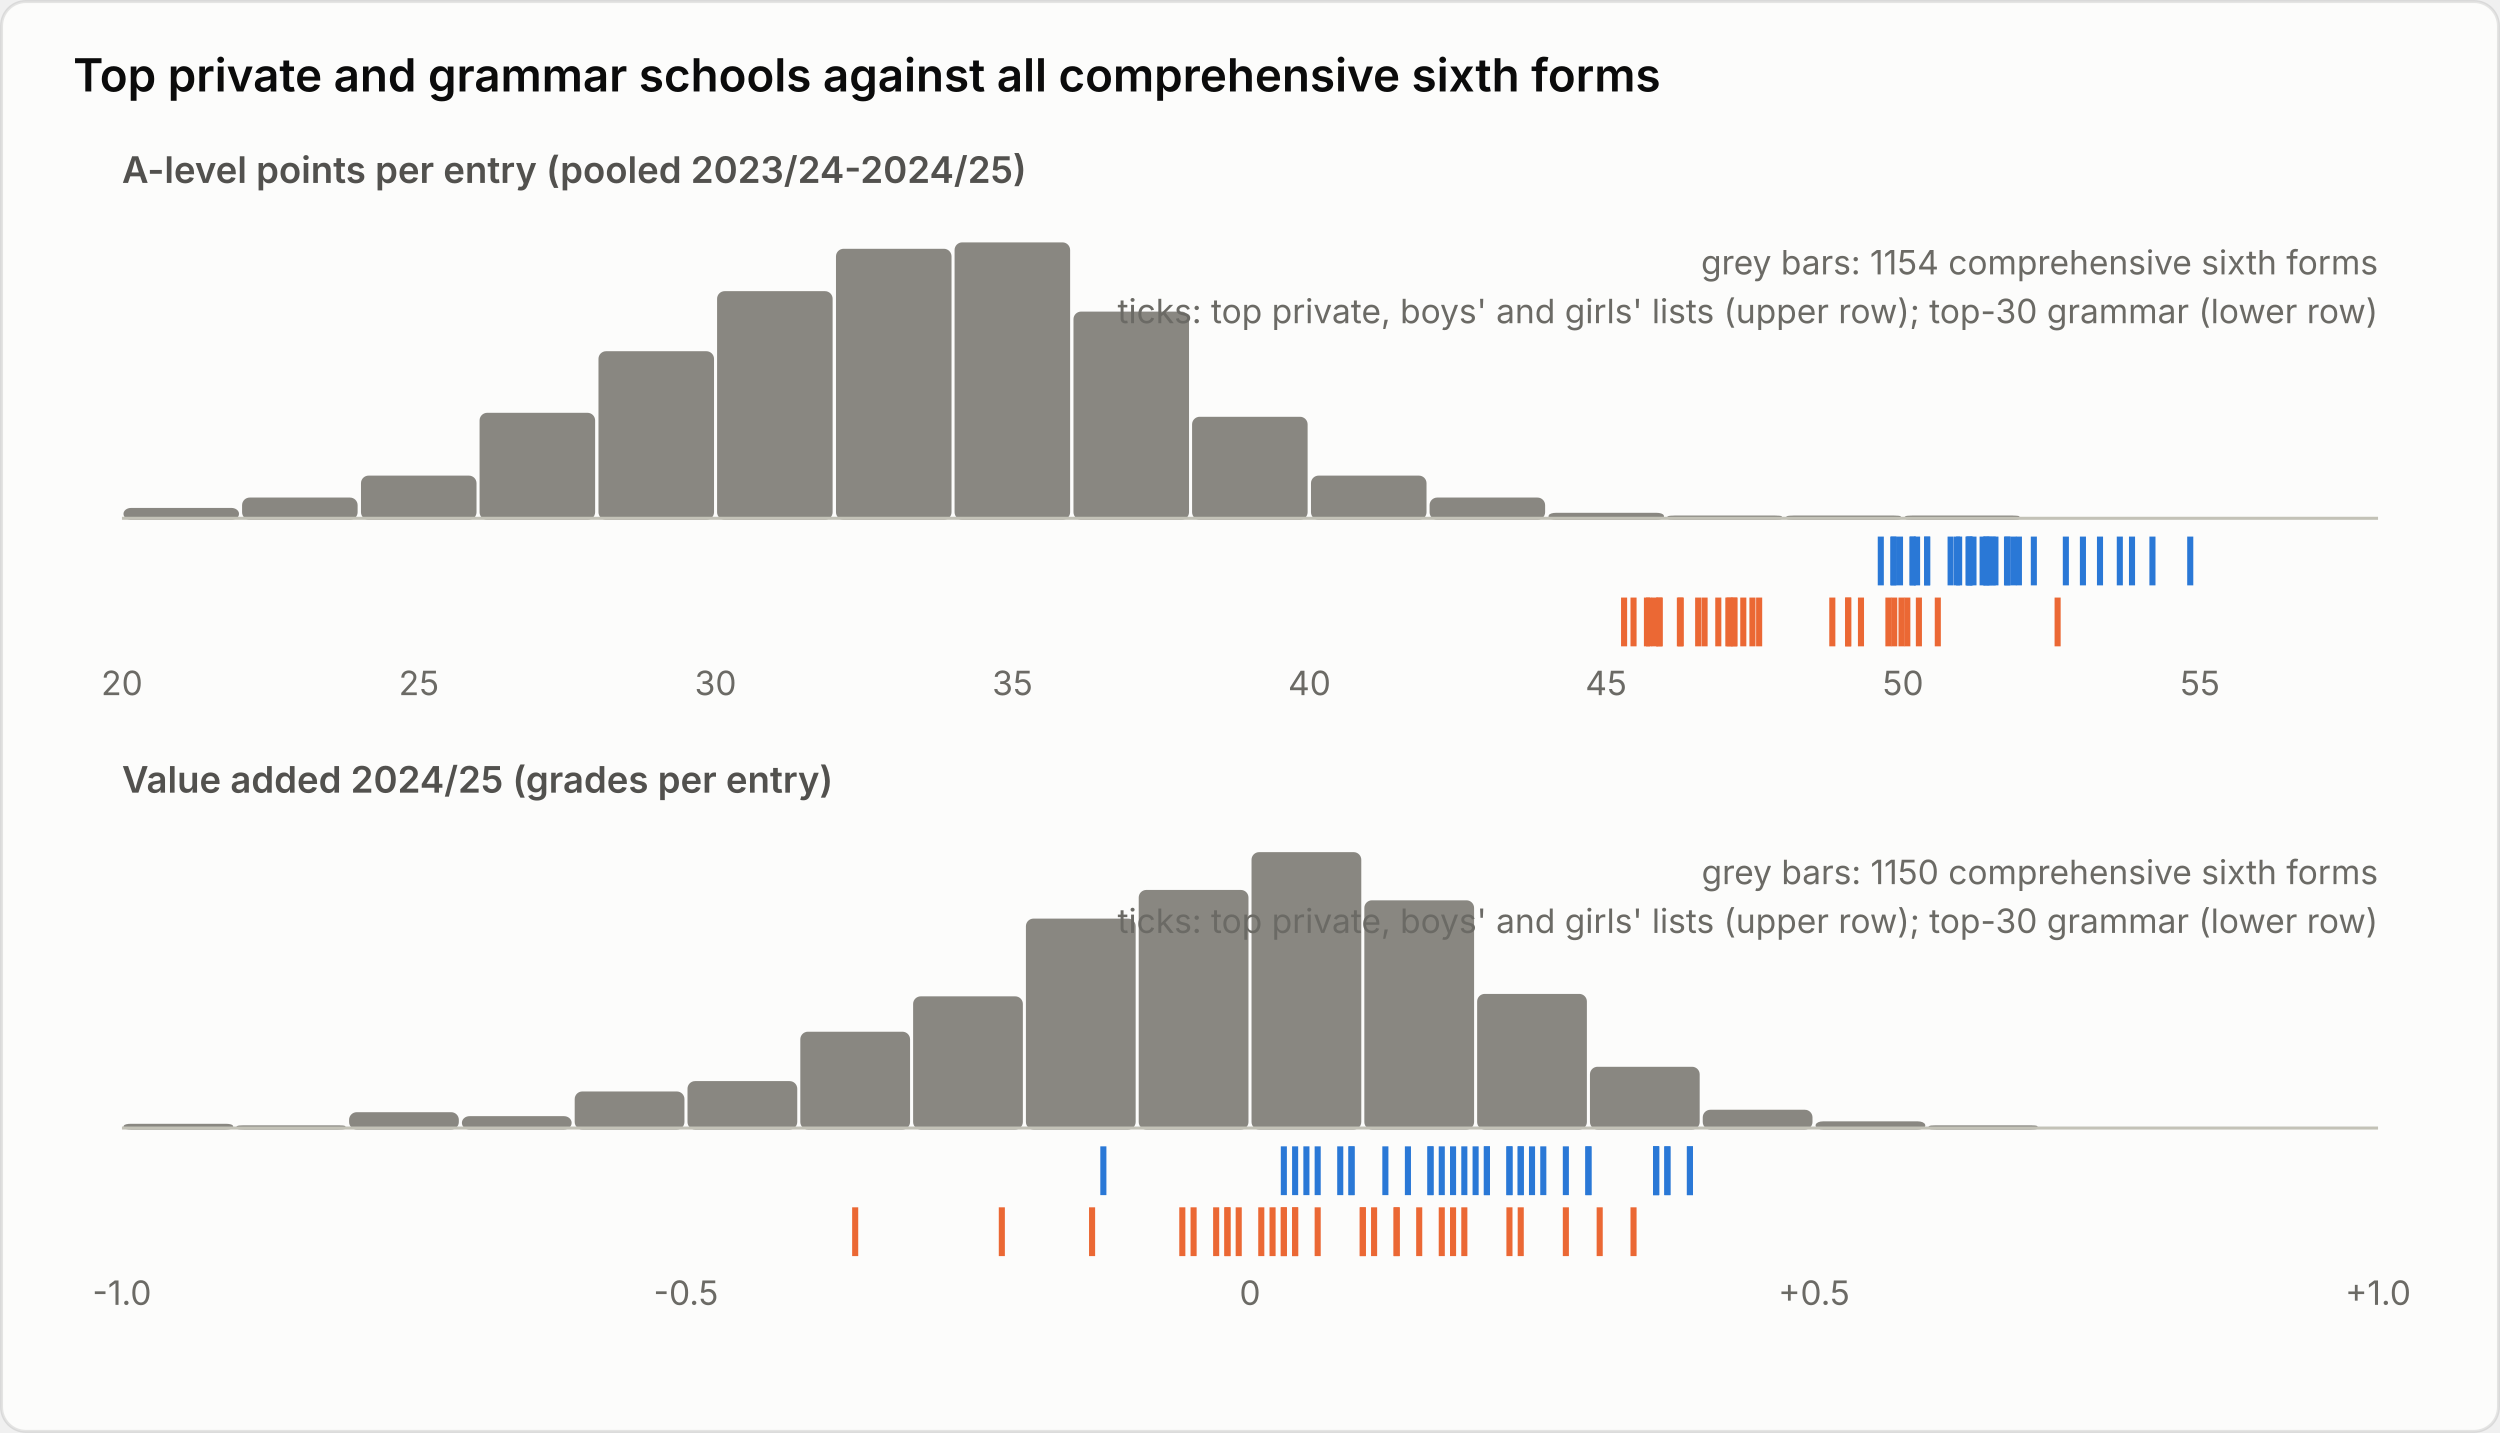
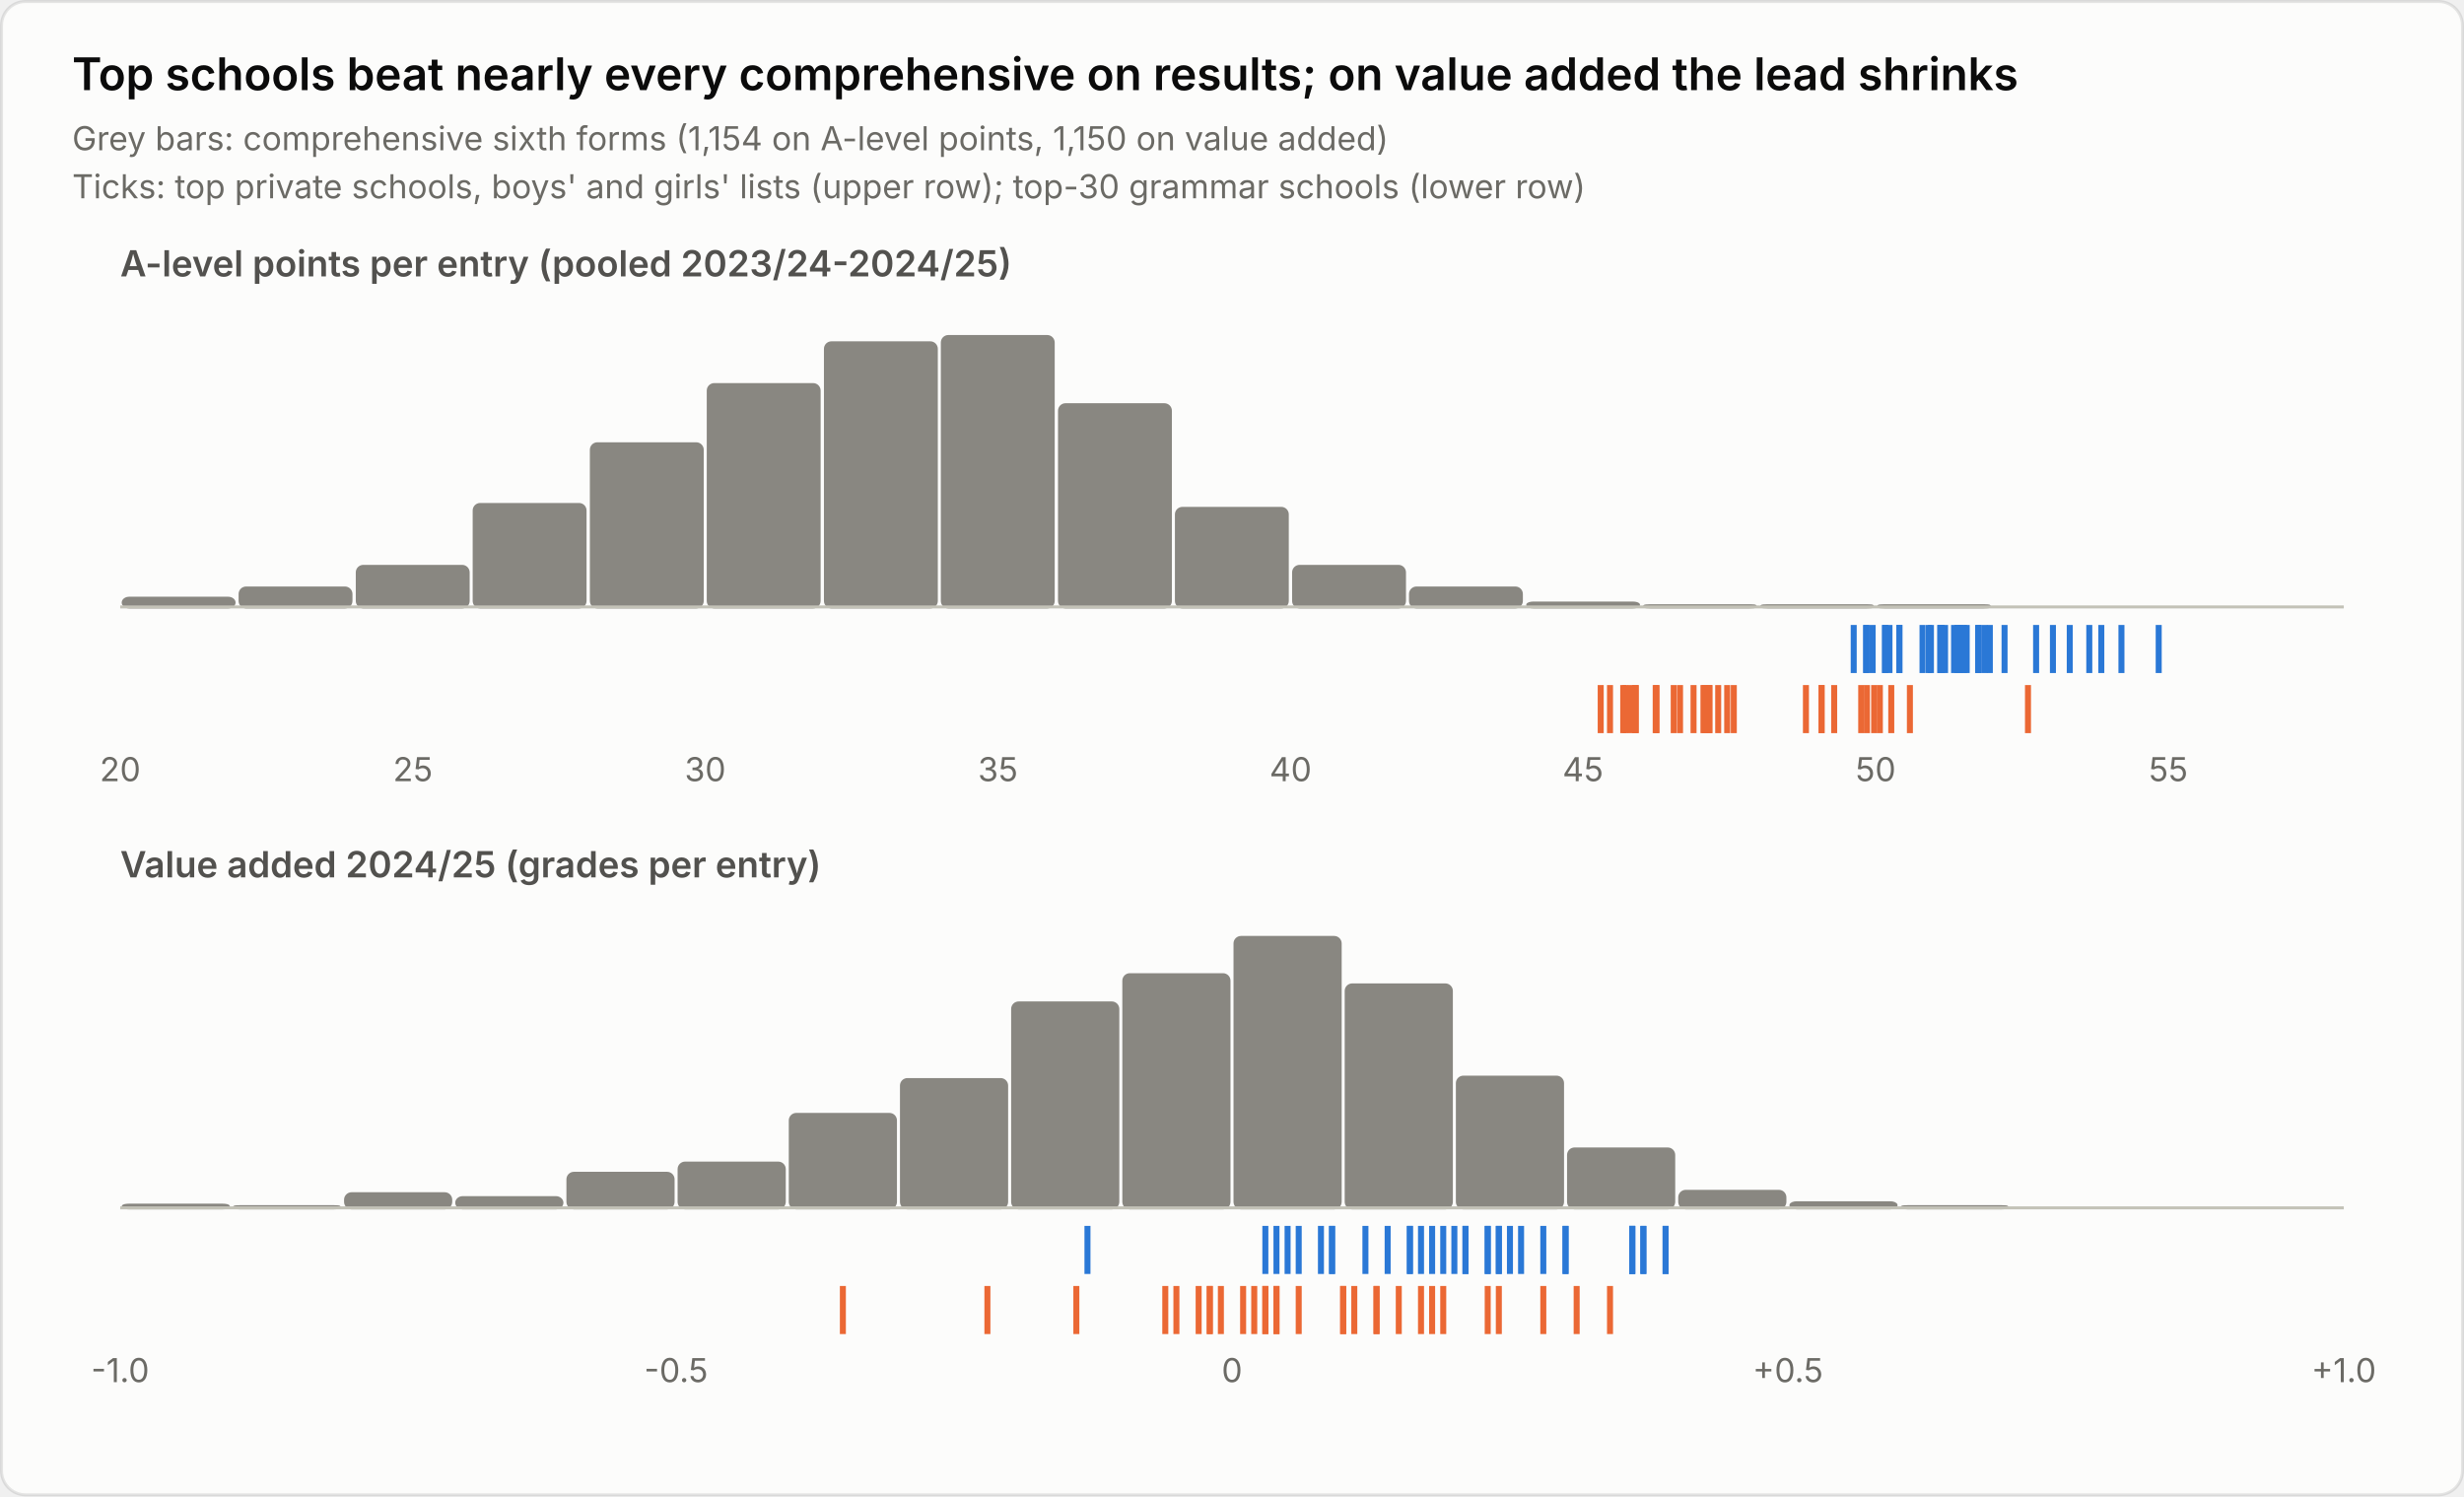
- <svg xmlns="http://www.w3.org/2000/svg" viewBox="0 0 820 470" width="820" height="470" role="img" aria-labelledby="t d">
+ <svg xmlns="http://www.w3.org/2000/svg" viewBox="0 0 820 498" width="820" height="498" role="img" aria-labelledby="t d">
  <style>
  .surface { fill: #fcfcfb; stroke: rgba(11,11,11,.10); }
  .t1 { fill: #0b0b0b; } .t2 { fill: #52514e; } .t3 { fill: #6b6a65; }
  .grid { stroke: #e1e0d9; stroke-width: 1; } .axis { stroke: #c3c2b7; stroke-width: 1; }
  .ind { fill: #2a78d6; stroke: #2a78d6; } .ind-l { stroke: #2a78d6; fill: none; } .ind-band { fill: #2a78d6; opacity: .18; }
  .gra { fill: #eb6834; stroke: #eb6834; } .gra-l { stroke: #eb6834; fill: none; }
  .com { fill: #1baf7a; stroke: #1baf7a; } .com-l { stroke: #1baf7a; fill: none; }
  .neu { fill: #898781; stroke: #898781; } .neu-l { stroke: #898781; fill: none; } .neu-band { fill: #898781; opacity: .14; }
  .hollow { fill: #fcfcfb; stroke-width: 2; }
  .ink { stroke: #0b0b0b; fill: none; }
  .dash { stroke-dasharray: 5 4; }
  .halo { paint-order: stroke; stroke: #fcfcfb; stroke-width: 4px; stroke-linejoin: round; }
  text { font-family: system-ui, -apple-system, 'Segoe UI', sans-serif; }
  @media (prefers-color-scheme: dark) {
    .surface { fill: #1a1a19; stroke: rgba(255,255,255,.10); }
    .t1 { fill: #ffffff; } .t2 { fill: #c3c2b7; } .t3 { fill: #a9a8a1; }
    .grid { stroke: #2c2c2a; } .axis { stroke: #383835; }
    .ind { fill: #3987e5; stroke: #3987e5; } .ind-l { stroke: #3987e5; } .ind-band { fill: #3987e5; }
    .gra { fill: #d95926; stroke: #d95926; } .gra-l { stroke: #d95926; }
    .com { fill: #199e70; stroke: #199e70; } .com-l { stroke: #199e70; }
    .hollow { fill: #1a1a19; }
    .ink { stroke: #ffffff; }
    .halo { stroke: #1a1a19; }
  }
</style>
-   <rect class="surface" x="0.5" y="0.5" width="819" height="469" rx="8" />
-   <text class="t1" x="24.0" y="30.0" font-size="15" text-anchor="start" font-weight="600">Top private and grammar schools against all comprehensive sixth forms</text>
-   <text class="t2" x="40.0" y="60.0" font-size="12" text-anchor="start" font-weight="600">A-level points per entry (pooled 2023/24-2024/25)</text>
-   <rect class="neu" x="41.0" y="167.1" width="36.9" height="2.9" rx="2" />
-   <rect class="neu" x="79.9" y="163.7" width="36.9" height="6.3" rx="2" />
-   <rect class="neu" x="118.9" y="156.5" width="36.9" height="13.5" rx="2" />
-   <rect class="neu" x="157.8" y="135.9" width="36.9" height="34.1" rx="2" />
-   <rect class="neu" x="196.8" y="115.7" width="36.9" height="54.3" rx="2" />
-   <rect class="neu" x="235.7" y="96.0" width="36.9" height="74.0" rx="2" />
-   <rect class="neu" x="274.7" y="82.1" width="36.9" height="87.9" rx="2" />
-   <rect class="neu" x="313.6" y="80.0" width="36.9" height="90.0" rx="2" />
-   <rect class="neu" x="352.6" y="102.7" width="36.9" height="67.3" rx="2" />
-   <rect class="neu" x="391.5" y="137.2" width="36.9" height="32.8" rx="2" />
-   <rect class="neu" x="430.5" y="156.5" width="36.9" height="13.5" rx="2" />
-   <rect class="neu" x="469.4" y="163.7" width="36.9" height="6.3" rx="2" />
-   <rect class="neu" x="508.4" y="168.7" width="36.9" height="1.3" rx="2" />
-   <rect class="neu" x="547.3" y="169.6" width="36.9" height="0.4" rx="2" />
-   <rect class="neu" x="586.3" y="169.6" width="36.9" height="0.4" rx="2" />
-   <rect class="neu" x="625.2" y="169.6" width="36.9" height="0.4" rx="2" />
-   <rect class="neu" x="664.2" y="170.0" width="36.9" height="0.0" rx="2" />
-   <rect class="neu" x="703.1" y="170.0" width="36.9" height="0.0" rx="2" />
-   <rect class="neu" x="742.1" y="170.0" width="36.9" height="0.0" rx="2" />
-   <line class="axis" x1="40.0" y1="170.0" x2="780.0" y2="170.0" stroke-width="1" />
-   <line class="ind-l" x1="706.0" y1="176.0" x2="706.0" y2="192.0" stroke-width="2" />
-   <line class="ind-l" x1="699.3" y1="176.0" x2="699.3" y2="192.0" stroke-width="2" />
-   <line class="ind-l" x1="688.8" y1="176.0" x2="688.8" y2="192.0" stroke-width="2" />
-   <line class="ind-l" x1="683.2" y1="176.0" x2="683.2" y2="192.0" stroke-width="2" />
-   <line class="ind-l" x1="658.5" y1="176.0" x2="658.5" y2="192.0" stroke-width="2" />
-   <line class="ind-l" x1="658.3" y1="176.0" x2="658.3" y2="192.0" stroke-width="2" />
-   <line class="ind-l" x1="654.5" y1="176.0" x2="654.5" y2="192.0" stroke-width="2" />
-   <line class="ind-l" x1="652.5" y1="176.0" x2="652.5" y2="192.0" stroke-width="2" />
-   <line class="ind-l" x1="651.4" y1="176.0" x2="651.4" y2="192.0" stroke-width="2" />
-   <line class="ind-l" x1="646.2" y1="176.0" x2="646.2" y2="192.0" stroke-width="2" />
-   <line class="ind-l" x1="645.8" y1="176.0" x2="645.8" y2="192.0" stroke-width="2" />
-   <line class="ind-l" x1="639.8" y1="176.0" x2="639.8" y2="192.0" stroke-width="2" />
-   <line class="ind-l" x1="632.1" y1="176.0" x2="632.1" y2="192.0" stroke-width="2" />
-   <line class="ind-l" x1="628.8" y1="176.0" x2="628.8" y2="192.0" stroke-width="2" />
-   <line class="ind-l" x1="627.4" y1="176.0" x2="627.4" y2="192.0" stroke-width="2" />
-   <line class="ind-l" x1="627.3" y1="176.0" x2="627.3" y2="192.0" stroke-width="2" />
-   <line class="ind-l" x1="623.2" y1="176.0" x2="623.2" y2="192.0" stroke-width="2" />
-   <line class="ind-l" x1="621.2" y1="176.0" x2="621.2" y2="192.0" stroke-width="2" />
-   <line class="ind-l" x1="621.0" y1="176.0" x2="621.0" y2="192.0" stroke-width="2" />
-   <line class="ind-l" x1="616.9" y1="176.0" x2="616.9" y2="192.0" stroke-width="2" />
-   <line class="ind-l" x1="718.4" y1="176.0" x2="718.4" y2="192.0" stroke-width="2" />
-   <line class="ind-l" x1="695.3" y1="176.0" x2="695.3" y2="192.0" stroke-width="2" />
-   <line class="ind-l" x1="677.6" y1="176.0" x2="677.6" y2="192.0" stroke-width="2" />
-   <line class="ind-l" x1="667.1" y1="176.0" x2="667.1" y2="192.0" stroke-width="2" />
-   <line class="ind-l" x1="662.2" y1="176.0" x2="662.2" y2="192.0" stroke-width="2" />
-   <line class="ind-l" x1="660.4" y1="176.0" x2="660.4" y2="192.0" stroke-width="2" />
-   <line class="ind-l" x1="653.6" y1="176.0" x2="653.6" y2="192.0" stroke-width="2" />
-   <line class="ind-l" x1="651.7" y1="176.0" x2="651.7" y2="192.0" stroke-width="2" />
-   <line class="ind-l" x1="650.3" y1="176.0" x2="650.3" y2="192.0" stroke-width="2" />
-   <line class="ind-l" x1="647.3" y1="176.0" x2="647.3" y2="192.0" stroke-width="2" />
-   <line class="ind-l" x1="645.7" y1="176.0" x2="645.7" y2="192.0" stroke-width="2" />
-   <line class="ind-l" x1="642.6" y1="176.0" x2="642.6" y2="192.0" stroke-width="2" />
-   <line class="ind-l" x1="641.9" y1="176.0" x2="641.9" y2="192.0" stroke-width="2" />
-   <line class="ind-l" x1="632.1" y1="176.0" x2="632.1" y2="192.0" stroke-width="2" />
-   <line class="gra-l" x1="674.9" y1="196.0" x2="674.9" y2="212.0" stroke-width="2" />
-   <line class="gra-l" x1="635.6" y1="196.0" x2="635.6" y2="212.0" stroke-width="2" />
-   <line class="gra-l" x1="629.4" y1="196.0" x2="629.4" y2="212.0" stroke-width="2" />
-   <line class="gra-l" x1="625.6" y1="196.0" x2="625.6" y2="212.0" stroke-width="2" />
-   <line class="gra-l" x1="623.7" y1="196.0" x2="623.7" y2="212.0" stroke-width="2" />
-   <line class="gra-l" x1="621.3" y1="196.0" x2="621.3" y2="212.0" stroke-width="2" />
-   <line class="gra-l" x1="619.4" y1="196.0" x2="619.4" y2="212.0" stroke-width="2" />
-   <line class="gra-l" x1="610.4" y1="196.0" x2="610.4" y2="212.0" stroke-width="2" />
-   <line class="gra-l" x1="606.2" y1="196.0" x2="606.2" y2="212.0" stroke-width="2" />
-   <line class="gra-l" x1="606.2" y1="196.0" x2="606.2" y2="212.0" stroke-width="2" />
-   <line class="gra-l" x1="601.0" y1="196.0" x2="601.0" y2="212.0" stroke-width="2" />
-   <line class="gra-l" x1="577.0" y1="196.0" x2="577.0" y2="212.0" stroke-width="2" />
-   <line class="gra-l" x1="574.8" y1="196.0" x2="574.8" y2="212.0" stroke-width="2" />
-   <line class="gra-l" x1="571.8" y1="196.0" x2="571.8" y2="212.0" stroke-width="2" />
-   <line class="gra-l" x1="568.9" y1="196.0" x2="568.9" y2="212.0" stroke-width="2" />
-   <line class="gra-l" x1="568.8" y1="196.0" x2="568.8" y2="212.0" stroke-width="2" />
-   <line class="gra-l" x1="567.3" y1="196.0" x2="567.3" y2="212.0" stroke-width="2" />
-   <line class="gra-l" x1="566.9" y1="196.0" x2="566.9" y2="212.0" stroke-width="2" />
-   <line class="gra-l" x1="563.6" y1="196.0" x2="563.6" y2="212.0" stroke-width="2" />
-   <line class="gra-l" x1="559.1" y1="196.0" x2="559.1" y2="212.0" stroke-width="2" />
-   <line class="gra-l" x1="557.0" y1="196.0" x2="557.0" y2="212.0" stroke-width="2" />
-   <line class="gra-l" x1="551.3" y1="196.0" x2="551.3" y2="212.0" stroke-width="2" />
-   <line class="gra-l" x1="551.0" y1="196.0" x2="551.0" y2="212.0" stroke-width="2" />
-   <line class="gra-l" x1="544.4" y1="196.0" x2="544.4" y2="212.0" stroke-width="2" />
-   <line class="gra-l" x1="544.2" y1="196.0" x2="544.2" y2="212.0" stroke-width="2" />
-   <line class="gra-l" x1="542.7" y1="196.0" x2="542.7" y2="212.0" stroke-width="2" />
-   <line class="gra-l" x1="540.9" y1="196.0" x2="540.9" y2="212.0" stroke-width="2" />
-   <line class="gra-l" x1="540.2" y1="196.0" x2="540.2" y2="212.0" stroke-width="2" />
-   <line class="gra-l" x1="535.8" y1="196.0" x2="535.8" y2="212.0" stroke-width="2" />
-   <line class="gra-l" x1="532.7" y1="196.0" x2="532.7" y2="212.0" stroke-width="2" />
-   <text class="t3" x="40.0" y="228.0" font-size="11" text-anchor="middle">20</text>
-   <text class="t3" x="137.4" y="228.0" font-size="11" text-anchor="middle">25</text>
-   <text class="t3" x="234.7" y="228.0" font-size="11" text-anchor="middle">30</text>
-   <text class="t3" x="332.1" y="228.0" font-size="11" text-anchor="middle">35</text>
-   <text class="t3" x="429.5" y="228.0" font-size="11" text-anchor="middle">40</text>
-   <text class="t3" x="526.8" y="228.0" font-size="11" text-anchor="middle">45</text>
-   <text class="t3" x="624.2" y="228.0" font-size="11" text-anchor="middle">50</text>
-   <text class="t3" x="721.6" y="228.0" font-size="11" text-anchor="middle">55</text>
-   <text class="t3" x="780.0" y="90.0" font-size="11" text-anchor="end">grey bars: 1154 comprehensive sixth forms</text>
-   <text class="t3" x="780.0" y="106.0" font-size="11" text-anchor="end">ticks: top private, boys' and girls' lists (upper row); top-30 grammar (lower row)</text>
-   <text class="t2" x="40.0" y="260.0" font-size="12" text-anchor="start" font-weight="600">Value added 2024/25 (grades per entry)</text>
-   <rect class="neu" x="41.0" y="369.1" width="35.0" height="0.9" rx="2" />
-   <rect class="neu" x="78.0" y="369.6" width="35.0" height="0.4" rx="2" />
-   <rect class="neu" x="115.0" y="365.3" width="35.0" height="4.7" rx="2" />
-   <rect class="neu" x="152.0" y="366.6" width="35.0" height="3.4" rx="2" />
-   <rect class="neu" x="189.0" y="358.5" width="35.0" height="11.5" rx="2" />
-   <rect class="neu" x="226.0" y="355.1" width="35.0" height="14.9" rx="2" />
-   <rect class="neu" x="263.0" y="338.9" width="35.0" height="31.1" rx="2" />
-   <rect class="neu" x="300.0" y="327.3" width="35.0" height="42.7" rx="2" />
-   <rect class="neu" x="337.0" y="301.8" width="35.0" height="68.2" rx="2" />
-   <rect class="neu" x="374.0" y="292.4" width="35.0" height="77.6" rx="2" />
-   <rect class="neu" x="411.0" y="280.0" width="35.0" height="90.0" rx="2" />
-   <rect class="neu" x="448.0" y="295.8" width="35.0" height="74.2" rx="2" />
-   <rect class="neu" x="485.0" y="326.5" width="35.0" height="43.5" rx="2" />
-   <rect class="neu" x="522.0" y="350.4" width="35.0" height="19.6" rx="2" />
-   <rect class="neu" x="559.0" y="364.5" width="35.0" height="5.5" rx="2" />
-   <rect class="neu" x="596.0" y="368.3" width="35.0" height="1.7" rx="2" />
-   <rect class="neu" x="633.0" y="369.6" width="35.0" height="0.4" rx="2" />
-   <rect class="neu" x="670.0" y="370.0" width="35.0" height="0.0" rx="2" />
-   <rect class="neu" x="707.0" y="370.0" width="35.0" height="0.0" rx="2" />
-   <rect class="neu" x="744.0" y="370.0" width="35.0" height="0.0" rx="2" />
-   <line class="axis" x1="40.0" y1="370.0" x2="780.0" y2="370.0" stroke-width="1" />
-   <line class="ind-l" x1="543.2" y1="376.0" x2="543.2" y2="392.0" stroke-width="2" />
-   <line class="ind-l" x1="432.2" y1="376.0" x2="432.2" y2="392.0" stroke-width="2" />
-   <line class="ind-l" x1="513.6" y1="376.0" x2="513.6" y2="392.0" stroke-width="2" />
-   <line class="ind-l" x1="439.6" y1="376.0" x2="439.6" y2="392.0" stroke-width="2" />
-   <line class="ind-l" x1="498.8" y1="376.0" x2="498.8" y2="392.0" stroke-width="2" />
-   <line class="ind-l" x1="546.9" y1="376.0" x2="546.9" y2="392.0" stroke-width="2" />
-   <line class="ind-l" x1="554.3" y1="376.0" x2="554.3" y2="392.0" stroke-width="2" />
-   <line class="ind-l" x1="487.7" y1="376.0" x2="487.7" y2="392.0" stroke-width="2" />
-   <line class="ind-l" x1="506.2" y1="376.0" x2="506.2" y2="392.0" stroke-width="2" />
-   <line class="ind-l" x1="476.6" y1="376.0" x2="476.6" y2="392.0" stroke-width="2" />
-   <line class="ind-l" x1="546.9" y1="376.0" x2="546.9" y2="392.0" stroke-width="2" />
-   <line class="ind-l" x1="443.3" y1="376.0" x2="443.3" y2="392.0" stroke-width="2" />
-   <line class="ind-l" x1="502.5" y1="376.0" x2="502.5" y2="392.0" stroke-width="2" />
-   <line class="ind-l" x1="521.0" y1="376.0" x2="521.0" y2="392.0" stroke-width="2" />
-   <line class="ind-l" x1="480.3" y1="376.0" x2="480.3" y2="392.0" stroke-width="2" />
-   <line class="ind-l" x1="469.2" y1="376.0" x2="469.2" y2="392.0" stroke-width="2" />
-   <line class="ind-l" x1="487.7" y1="376.0" x2="487.7" y2="392.0" stroke-width="2" />
-   <line class="ind-l" x1="498.8" y1="376.0" x2="498.8" y2="392.0" stroke-width="2" />
-   <line class="ind-l" x1="543.2" y1="376.0" x2="543.2" y2="392.0" stroke-width="2" />
-   <line class="ind-l" x1="424.8" y1="376.0" x2="424.8" y2="392.0" stroke-width="2" />
-   <line class="ind-l" x1="472.9" y1="376.0" x2="472.9" y2="392.0" stroke-width="2" />
-   <line class="ind-l" x1="484.0" y1="376.0" x2="484.0" y2="392.0" stroke-width="2" />
-   <line class="ind-l" x1="428.5" y1="376.0" x2="428.5" y2="392.0" stroke-width="2" />
-   <line class="ind-l" x1="469.2" y1="376.0" x2="469.2" y2="392.0" stroke-width="2" />
-   <line class="ind-l" x1="454.4" y1="376.0" x2="454.4" y2="392.0" stroke-width="2" />
-   <line class="ind-l" x1="543.2" y1="376.0" x2="543.2" y2="392.0" stroke-width="2" />
-   <line class="ind-l" x1="421.1" y1="376.0" x2="421.1" y2="392.0" stroke-width="2" />
-   <line class="ind-l" x1="361.9" y1="376.0" x2="361.9" y2="392.0" stroke-width="2" />
-   <line class="ind-l" x1="495.1" y1="376.0" x2="495.1" y2="392.0" stroke-width="2" />
-   <line class="ind-l" x1="443.3" y1="376.0" x2="443.3" y2="392.0" stroke-width="2" />
-   <line class="ind-l" x1="554.3" y1="376.0" x2="554.3" y2="392.0" stroke-width="2" />
-   <line class="ind-l" x1="461.8" y1="376.0" x2="461.8" y2="392.0" stroke-width="2" />
-   <line class="ind-l" x1="521.0" y1="376.0" x2="521.0" y2="392.0" stroke-width="2" />
-   <line class="ind-l" x1="495.1" y1="376.0" x2="495.1" y2="392.0" stroke-width="2" />
-   <line class="gra-l" x1="498.8" y1="396.0" x2="498.8" y2="412.0" stroke-width="2" />
-   <line class="gra-l" x1="480.3" y1="396.0" x2="480.3" y2="412.0" stroke-width="2" />
-   <line class="gra-l" x1="465.5" y1="396.0" x2="465.5" y2="412.0" stroke-width="2" />
-   <line class="gra-l" x1="280.5" y1="396.0" x2="280.5" y2="412.0" stroke-width="2" />
-   <line class="gra-l" x1="421.1" y1="396.0" x2="421.1" y2="412.0" stroke-width="2" />
-   <line class="gra-l" x1="447.0" y1="396.0" x2="447.0" y2="412.0" stroke-width="2" />
-   <line class="gra-l" x1="391.5" y1="396.0" x2="391.5" y2="412.0" stroke-width="2" />
-   <line class="gra-l" x1="447.0" y1="396.0" x2="447.0" y2="412.0" stroke-width="2" />
-   <line class="gra-l" x1="413.7" y1="396.0" x2="413.7" y2="412.0" stroke-width="2" />
-   <line class="gra-l" x1="432.2" y1="396.0" x2="432.2" y2="412.0" stroke-width="2" />
-   <line class="gra-l" x1="406.3" y1="396.0" x2="406.3" y2="412.0" stroke-width="2" />
-   <line class="gra-l" x1="387.8" y1="396.0" x2="387.8" y2="412.0" stroke-width="2" />
-   <line class="gra-l" x1="424.8" y1="396.0" x2="424.8" y2="412.0" stroke-width="2" />
-   <line class="gra-l" x1="398.9" y1="396.0" x2="398.9" y2="412.0" stroke-width="2" />
-   <line class="gra-l" x1="328.6" y1="396.0" x2="328.6" y2="412.0" stroke-width="2" />
-   <line class="gra-l" x1="524.7" y1="396.0" x2="524.7" y2="412.0" stroke-width="2" />
-   <line class="gra-l" x1="458.1" y1="396.0" x2="458.1" y2="412.0" stroke-width="2" />
-   <line class="gra-l" x1="358.2" y1="396.0" x2="358.2" y2="412.0" stroke-width="2" />
-   <line class="gra-l" x1="450.7" y1="396.0" x2="450.7" y2="412.0" stroke-width="2" />
-   <line class="gra-l" x1="458.1" y1="396.0" x2="458.1" y2="412.0" stroke-width="2" />
-   <line class="gra-l" x1="421.1" y1="396.0" x2="421.1" y2="412.0" stroke-width="2" />
-   <line class="gra-l" x1="402.6" y1="396.0" x2="402.6" y2="412.0" stroke-width="2" />
-   <line class="gra-l" x1="513.6" y1="396.0" x2="513.6" y2="412.0" stroke-width="2" />
-   <line class="gra-l" x1="402.6" y1="396.0" x2="402.6" y2="412.0" stroke-width="2" />
-   <line class="gra-l" x1="535.8" y1="396.0" x2="535.8" y2="412.0" stroke-width="2" />
-   <line class="gra-l" x1="476.6" y1="396.0" x2="476.6" y2="412.0" stroke-width="2" />
-   <line class="gra-l" x1="417.4" y1="396.0" x2="417.4" y2="412.0" stroke-width="2" />
-   <line class="gra-l" x1="495.1" y1="396.0" x2="495.1" y2="412.0" stroke-width="2" />
-   <line class="gra-l" x1="424.8" y1="396.0" x2="424.8" y2="412.0" stroke-width="2" />
-   <line class="gra-l" x1="472.9" y1="396.0" x2="472.9" y2="412.0" stroke-width="2" />
-   <text class="t3" x="40.0" y="428.0" font-size="11" text-anchor="middle">-1.0</text>
-   <text class="t3" x="225.0" y="428.0" font-size="11" text-anchor="middle">-0.5</text>
-   <text class="t3" x="410.0" y="428.0" font-size="11" text-anchor="middle">0</text>
-   <text class="t3" x="595.0" y="428.0" font-size="11" text-anchor="middle">+0.5</text>
-   <text class="t3" x="780.0" y="428.0" font-size="11" text-anchor="middle">+1.0</text>
-   <text class="t3" x="780.0" y="290.0" font-size="11" text-anchor="end">grey bars: 1150 comprehensive sixth forms</text>
-   <text class="t3" x="780.0" y="306.0" font-size="11" text-anchor="end">ticks: top private, boys' and girls' lists (upper row); top-30 grammar (lower row)</text>
+   <rect class="surface" x="0.5" y="0.5" width="819" height="497" rx="8" />
+   <text class="t1" x="24.0" y="30.0" font-size="15" text-anchor="start" font-weight="600">Top schools beat nearly every comprehensive on results; on value added the lead shrinks</text>
+   <text class="t3" x="24.0" y="50.0" font-size="11" text-anchor="start">Grey bars: comprehensive sixth forms (1,154 on A-level points, 1,150 on value added)</text>
+   <text class="t3" x="24.0" y="66.0" font-size="11" text-anchor="start">Ticks: top private schools, boys' and girls' lists (upper row); top-30 grammar schools (lower row)</text>
+   <text class="t2" x="40.0" y="92.0" font-size="12" text-anchor="start" font-weight="600">A-level points per entry (pooled 2023/24-2024/25)</text>
+   <rect class="neu" x="41.0" y="199.1" width="36.9" height="2.9" rx="2" />
+   <rect class="neu" x="79.9" y="195.7" width="36.9" height="6.3" rx="2" />
+   <rect class="neu" x="118.9" y="188.5" width="36.9" height="13.5" rx="2" />
+   <rect class="neu" x="157.8" y="167.9" width="36.9" height="34.1" rx="2" />
+   <rect class="neu" x="196.8" y="147.7" width="36.9" height="54.3" rx="2" />
+   <rect class="neu" x="235.7" y="128.0" width="36.9" height="74.0" rx="2" />
+   <rect class="neu" x="274.7" y="114.1" width="36.9" height="87.9" rx="2" />
+   <rect class="neu" x="313.6" y="112.0" width="36.9" height="90.0" rx="2" />
+   <rect class="neu" x="352.6" y="134.7" width="36.9" height="67.3" rx="2" />
+   <rect class="neu" x="391.5" y="169.2" width="36.9" height="32.8" rx="2" />
+   <rect class="neu" x="430.5" y="188.5" width="36.9" height="13.5" rx="2" />
+   <rect class="neu" x="469.4" y="195.7" width="36.9" height="6.3" rx="2" />
+   <rect class="neu" x="508.4" y="200.7" width="36.9" height="1.3" rx="2" />
+   <rect class="neu" x="547.3" y="201.6" width="36.9" height="0.4" rx="2" />
+   <rect class="neu" x="586.3" y="201.6" width="36.9" height="0.4" rx="2" />
+   <rect class="neu" x="625.2" y="201.6" width="36.9" height="0.4" rx="2" />
+   <rect class="neu" x="664.2" y="202.0" width="36.9" height="0.0" rx="2" />
+   <rect class="neu" x="703.1" y="202.0" width="36.9" height="0.0" rx="2" />
+   <rect class="neu" x="742.1" y="202.0" width="36.9" height="0.0" rx="2" />
+   <line class="axis" x1="40.0" y1="202.0" x2="780.0" y2="202.0" stroke-width="1" />
+   <line class="ind-l" x1="706.0" y1="208.0" x2="706.0" y2="224.0" stroke-width="2" />
+   <line class="ind-l" x1="699.3" y1="208.0" x2="699.3" y2="224.0" stroke-width="2" />
+   <line class="ind-l" x1="688.8" y1="208.0" x2="688.8" y2="224.0" stroke-width="2" />
+   <line class="ind-l" x1="683.2" y1="208.0" x2="683.2" y2="224.0" stroke-width="2" />
+   <line class="ind-l" x1="658.5" y1="208.0" x2="658.5" y2="224.0" stroke-width="2" />
+   <line class="ind-l" x1="658.3" y1="208.0" x2="658.3" y2="224.0" stroke-width="2" />
+   <line class="ind-l" x1="654.5" y1="208.0" x2="654.5" y2="224.0" stroke-width="2" />
+   <line class="ind-l" x1="652.5" y1="208.0" x2="652.5" y2="224.0" stroke-width="2" />
+   <line class="ind-l" x1="651.4" y1="208.0" x2="651.4" y2="224.0" stroke-width="2" />
+   <line class="ind-l" x1="646.2" y1="208.0" x2="646.2" y2="224.0" stroke-width="2" />
+   <line class="ind-l" x1="645.8" y1="208.0" x2="645.8" y2="224.0" stroke-width="2" />
+   <line class="ind-l" x1="639.8" y1="208.0" x2="639.8" y2="224.0" stroke-width="2" />
+   <line class="ind-l" x1="632.1" y1="208.0" x2="632.1" y2="224.0" stroke-width="2" />
+   <line class="ind-l" x1="628.8" y1="208.0" x2="628.8" y2="224.0" stroke-width="2" />
+   <line class="ind-l" x1="627.4" y1="208.0" x2="627.4" y2="224.0" stroke-width="2" />
+   <line class="ind-l" x1="627.3" y1="208.0" x2="627.3" y2="224.0" stroke-width="2" />
+   <line class="ind-l" x1="623.2" y1="208.0" x2="623.2" y2="224.0" stroke-width="2" />
+   <line class="ind-l" x1="621.2" y1="208.0" x2="621.2" y2="224.0" stroke-width="2" />
+   <line class="ind-l" x1="621.0" y1="208.0" x2="621.0" y2="224.0" stroke-width="2" />
+   <line class="ind-l" x1="616.9" y1="208.0" x2="616.9" y2="224.0" stroke-width="2" />
+   <line class="ind-l" x1="718.4" y1="208.0" x2="718.4" y2="224.0" stroke-width="2" />
+   <line class="ind-l" x1="695.3" y1="208.0" x2="695.3" y2="224.0" stroke-width="2" />
+   <line class="ind-l" x1="677.6" y1="208.0" x2="677.6" y2="224.0" stroke-width="2" />
+   <line class="ind-l" x1="667.1" y1="208.0" x2="667.1" y2="224.0" stroke-width="2" />
+   <line class="ind-l" x1="662.2" y1="208.0" x2="662.2" y2="224.0" stroke-width="2" />
+   <line class="ind-l" x1="660.4" y1="208.0" x2="660.4" y2="224.0" stroke-width="2" />
+   <line class="ind-l" x1="653.6" y1="208.0" x2="653.6" y2="224.0" stroke-width="2" />
+   <line class="ind-l" x1="651.7" y1="208.0" x2="651.7" y2="224.0" stroke-width="2" />
+   <line class="ind-l" x1="650.3" y1="208.0" x2="650.3" y2="224.0" stroke-width="2" />
+   <line class="ind-l" x1="647.3" y1="208.0" x2="647.3" y2="224.0" stroke-width="2" />
+   <line class="ind-l" x1="645.7" y1="208.0" x2="645.7" y2="224.0" stroke-width="2" />
+   <line class="ind-l" x1="642.6" y1="208.0" x2="642.6" y2="224.0" stroke-width="2" />
+   <line class="ind-l" x1="641.9" y1="208.0" x2="641.9" y2="224.0" stroke-width="2" />
+   <line class="ind-l" x1="632.1" y1="208.0" x2="632.1" y2="224.0" stroke-width="2" />
+   <line class="gra-l" x1="674.9" y1="228.0" x2="674.9" y2="244.0" stroke-width="2" />
+   <line class="gra-l" x1="635.6" y1="228.0" x2="635.6" y2="244.0" stroke-width="2" />
+   <line class="gra-l" x1="629.4" y1="228.0" x2="629.4" y2="244.0" stroke-width="2" />
+   <line class="gra-l" x1="625.6" y1="228.0" x2="625.6" y2="244.0" stroke-width="2" />
+   <line class="gra-l" x1="623.7" y1="228.0" x2="623.7" y2="244.0" stroke-width="2" />
+   <line class="gra-l" x1="621.3" y1="228.0" x2="621.3" y2="244.0" stroke-width="2" />
+   <line class="gra-l" x1="619.4" y1="228.0" x2="619.4" y2="244.0" stroke-width="2" />
+   <line class="gra-l" x1="610.4" y1="228.0" x2="610.4" y2="244.0" stroke-width="2" />
+   <line class="gra-l" x1="606.2" y1="228.0" x2="606.2" y2="244.0" stroke-width="2" />
+   <line class="gra-l" x1="606.2" y1="228.0" x2="606.2" y2="244.0" stroke-width="2" />
+   <line class="gra-l" x1="601.0" y1="228.0" x2="601.0" y2="244.0" stroke-width="2" />
+   <line class="gra-l" x1="577.0" y1="228.0" x2="577.0" y2="244.0" stroke-width="2" />
+   <line class="gra-l" x1="574.8" y1="228.0" x2="574.8" y2="244.0" stroke-width="2" />
+   <line class="gra-l" x1="571.8" y1="228.0" x2="571.8" y2="244.0" stroke-width="2" />
+   <line class="gra-l" x1="568.9" y1="228.0" x2="568.9" y2="244.0" stroke-width="2" />
+   <line class="gra-l" x1="568.8" y1="228.0" x2="568.8" y2="244.0" stroke-width="2" />
+   <line class="gra-l" x1="567.3" y1="228.0" x2="567.3" y2="244.0" stroke-width="2" />
+   <line class="gra-l" x1="566.9" y1="228.0" x2="566.9" y2="244.0" stroke-width="2" />
+   <line class="gra-l" x1="563.6" y1="228.0" x2="563.6" y2="244.0" stroke-width="2" />
+   <line class="gra-l" x1="559.1" y1="228.0" x2="559.1" y2="244.0" stroke-width="2" />
+   <line class="gra-l" x1="557.0" y1="228.0" x2="557.0" y2="244.0" stroke-width="2" />
+   <line class="gra-l" x1="551.3" y1="228.0" x2="551.3" y2="244.0" stroke-width="2" />
+   <line class="gra-l" x1="551.0" y1="228.0" x2="551.0" y2="244.0" stroke-width="2" />
+   <line class="gra-l" x1="544.4" y1="228.0" x2="544.4" y2="244.0" stroke-width="2" />
+   <line class="gra-l" x1="544.2" y1="228.0" x2="544.2" y2="244.0" stroke-width="2" />
+   <line class="gra-l" x1="542.7" y1="228.0" x2="542.7" y2="244.0" stroke-width="2" />
+   <line class="gra-l" x1="540.9" y1="228.0" x2="540.9" y2="244.0" stroke-width="2" />
+   <line class="gra-l" x1="540.2" y1="228.0" x2="540.2" y2="244.0" stroke-width="2" />
+   <line class="gra-l" x1="535.8" y1="228.0" x2="535.8" y2="244.0" stroke-width="2" />
+   <line class="gra-l" x1="532.7" y1="228.0" x2="532.7" y2="244.0" stroke-width="2" />
+   <text class="t3" x="40.0" y="260.0" font-size="11" text-anchor="middle">20</text>
+   <text class="t3" x="137.4" y="260.0" font-size="11" text-anchor="middle">25</text>
+   <text class="t3" x="234.7" y="260.0" font-size="11" text-anchor="middle">30</text>
+   <text class="t3" x="332.1" y="260.0" font-size="11" text-anchor="middle">35</text>
+   <text class="t3" x="429.5" y="260.0" font-size="11" text-anchor="middle">40</text>
+   <text class="t3" x="526.8" y="260.0" font-size="11" text-anchor="middle">45</text>
+   <text class="t3" x="624.2" y="260.0" font-size="11" text-anchor="middle">50</text>
+   <text class="t3" x="721.6" y="260.0" font-size="11" text-anchor="middle">55</text>
+   <text class="t2" x="40.0" y="292.0" font-size="12" text-anchor="start" font-weight="600">Value added 2024/25 (grades per entry)</text>
+   <rect class="neu" x="41.0" y="401.1" width="35.0" height="0.9" rx="2" />
+   <rect class="neu" x="78.0" y="401.6" width="35.0" height="0.4" rx="2" />
+   <rect class="neu" x="115.0" y="397.3" width="35.0" height="4.7" rx="2" />
+   <rect class="neu" x="152.0" y="398.6" width="35.0" height="3.4" rx="2" />
+   <rect class="neu" x="189.0" y="390.5" width="35.0" height="11.5" rx="2" />
+   <rect class="neu" x="226.0" y="387.1" width="35.0" height="14.9" rx="2" />
+   <rect class="neu" x="263.0" y="370.9" width="35.0" height="31.1" rx="2" />
+   <rect class="neu" x="300.0" y="359.3" width="35.0" height="42.7" rx="2" />
+   <rect class="neu" x="337.0" y="333.8" width="35.0" height="68.2" rx="2" />
+   <rect class="neu" x="374.0" y="324.4" width="35.0" height="77.6" rx="2" />
+   <rect class="neu" x="411.0" y="312.0" width="35.0" height="90.0" rx="2" />
+   <rect class="neu" x="448.0" y="327.8" width="35.0" height="74.2" rx="2" />
+   <rect class="neu" x="485.0" y="358.5" width="35.0" height="43.5" rx="2" />
+   <rect class="neu" x="522.0" y="382.4" width="35.0" height="19.6" rx="2" />
+   <rect class="neu" x="559.0" y="396.5" width="35.0" height="5.5" rx="2" />
+   <rect class="neu" x="596.0" y="400.3" width="35.0" height="1.7" rx="2" />
+   <rect class="neu" x="633.0" y="401.6" width="35.0" height="0.4" rx="2" />
+   <rect class="neu" x="670.0" y="402.0" width="35.0" height="0.0" rx="2" />
+   <rect class="neu" x="707.0" y="402.0" width="35.0" height="0.0" rx="2" />
+   <rect class="neu" x="744.0" y="402.0" width="35.0" height="0.0" rx="2" />
+   <line class="axis" x1="40.0" y1="402.0" x2="780.0" y2="402.0" stroke-width="1" />
+   <line class="ind-l" x1="543.2" y1="408.0" x2="543.2" y2="424.0" stroke-width="2" />
+   <line class="ind-l" x1="432.2" y1="408.0" x2="432.2" y2="424.0" stroke-width="2" />
+   <line class="ind-l" x1="513.6" y1="408.0" x2="513.6" y2="424.0" stroke-width="2" />
+   <line class="ind-l" x1="439.6" y1="408.0" x2="439.6" y2="424.0" stroke-width="2" />
+   <line class="ind-l" x1="498.8" y1="408.0" x2="498.8" y2="424.0" stroke-width="2" />
+   <line class="ind-l" x1="546.9" y1="408.0" x2="546.9" y2="424.0" stroke-width="2" />
+   <line class="ind-l" x1="554.3" y1="408.0" x2="554.3" y2="424.0" stroke-width="2" />
+   <line class="ind-l" x1="487.7" y1="408.0" x2="487.7" y2="424.0" stroke-width="2" />
+   <line class="ind-l" x1="506.2" y1="408.0" x2="506.2" y2="424.0" stroke-width="2" />
+   <line class="ind-l" x1="476.6" y1="408.0" x2="476.6" y2="424.0" stroke-width="2" />
+   <line class="ind-l" x1="546.9" y1="408.0" x2="546.9" y2="424.0" stroke-width="2" />
+   <line class="ind-l" x1="443.3" y1="408.0" x2="443.3" y2="424.0" stroke-width="2" />
+   <line class="ind-l" x1="502.5" y1="408.0" x2="502.5" y2="424.0" stroke-width="2" />
+   <line class="ind-l" x1="521.0" y1="408.0" x2="521.0" y2="424.0" stroke-width="2" />
+   <line class="ind-l" x1="480.3" y1="408.0" x2="480.3" y2="424.0" stroke-width="2" />
+   <line class="ind-l" x1="469.2" y1="408.0" x2="469.2" y2="424.0" stroke-width="2" />
+   <line class="ind-l" x1="487.7" y1="408.0" x2="487.7" y2="424.0" stroke-width="2" />
+   <line class="ind-l" x1="498.8" y1="408.0" x2="498.8" y2="424.0" stroke-width="2" />
+   <line class="ind-l" x1="543.2" y1="408.0" x2="543.2" y2="424.0" stroke-width="2" />
+   <line class="ind-l" x1="424.8" y1="408.0" x2="424.8" y2="424.0" stroke-width="2" />
+   <line class="ind-l" x1="472.9" y1="408.0" x2="472.9" y2="424.0" stroke-width="2" />
+   <line class="ind-l" x1="484.0" y1="408.0" x2="484.0" y2="424.0" stroke-width="2" />
+   <line class="ind-l" x1="428.5" y1="408.0" x2="428.5" y2="424.0" stroke-width="2" />
+   <line class="ind-l" x1="469.2" y1="408.0" x2="469.2" y2="424.0" stroke-width="2" />
+   <line class="ind-l" x1="454.4" y1="408.0" x2="454.4" y2="424.0" stroke-width="2" />
+   <line class="ind-l" x1="543.2" y1="408.0" x2="543.2" y2="424.0" stroke-width="2" />
+   <line class="ind-l" x1="421.1" y1="408.0" x2="421.1" y2="424.0" stroke-width="2" />
+   <line class="ind-l" x1="361.9" y1="408.0" x2="361.9" y2="424.0" stroke-width="2" />
+   <line class="ind-l" x1="495.1" y1="408.0" x2="495.1" y2="424.0" stroke-width="2" />
+   <line class="ind-l" x1="443.3" y1="408.0" x2="443.3" y2="424.0" stroke-width="2" />
+   <line class="ind-l" x1="554.3" y1="408.0" x2="554.3" y2="424.0" stroke-width="2" />
+   <line class="ind-l" x1="461.8" y1="408.0" x2="461.8" y2="424.0" stroke-width="2" />
+   <line class="ind-l" x1="521.0" y1="408.0" x2="521.0" y2="424.0" stroke-width="2" />
+   <line class="ind-l" x1="495.1" y1="408.0" x2="495.1" y2="424.0" stroke-width="2" />
+   <line class="gra-l" x1="498.8" y1="428.0" x2="498.8" y2="444.0" stroke-width="2" />
+   <line class="gra-l" x1="480.3" y1="428.0" x2="480.3" y2="444.0" stroke-width="2" />
+   <line class="gra-l" x1="465.5" y1="428.0" x2="465.5" y2="444.0" stroke-width="2" />
+   <line class="gra-l" x1="280.5" y1="428.0" x2="280.5" y2="444.0" stroke-width="2" />
+   <line class="gra-l" x1="421.1" y1="428.0" x2="421.1" y2="444.0" stroke-width="2" />
+   <line class="gra-l" x1="447.0" y1="428.0" x2="447.0" y2="444.0" stroke-width="2" />
+   <line class="gra-l" x1="391.5" y1="428.0" x2="391.5" y2="444.0" stroke-width="2" />
+   <line class="gra-l" x1="447.0" y1="428.0" x2="447.0" y2="444.0" stroke-width="2" />
+   <line class="gra-l" x1="413.7" y1="428.0" x2="413.7" y2="444.0" stroke-width="2" />
+   <line class="gra-l" x1="432.2" y1="428.0" x2="432.2" y2="444.0" stroke-width="2" />
+   <line class="gra-l" x1="406.3" y1="428.0" x2="406.3" y2="444.0" stroke-width="2" />
+   <line class="gra-l" x1="387.8" y1="428.0" x2="387.8" y2="444.0" stroke-width="2" />
+   <line class="gra-l" x1="424.8" y1="428.0" x2="424.8" y2="444.0" stroke-width="2" />
+   <line class="gra-l" x1="398.9" y1="428.0" x2="398.9" y2="444.0" stroke-width="2" />
+   <line class="gra-l" x1="328.6" y1="428.0" x2="328.6" y2="444.0" stroke-width="2" />
+   <line class="gra-l" x1="524.7" y1="428.0" x2="524.7" y2="444.0" stroke-width="2" />
+   <line class="gra-l" x1="458.1" y1="428.0" x2="458.1" y2="444.0" stroke-width="2" />
+   <line class="gra-l" x1="358.2" y1="428.0" x2="358.2" y2="444.0" stroke-width="2" />
+   <line class="gra-l" x1="450.7" y1="428.0" x2="450.7" y2="444.0" stroke-width="2" />
+   <line class="gra-l" x1="458.1" y1="428.0" x2="458.1" y2="444.0" stroke-width="2" />
+   <line class="gra-l" x1="421.1" y1="428.0" x2="421.1" y2="444.0" stroke-width="2" />
+   <line class="gra-l" x1="402.6" y1="428.0" x2="402.6" y2="444.0" stroke-width="2" />
+   <line class="gra-l" x1="513.6" y1="428.0" x2="513.6" y2="444.0" stroke-width="2" />
+   <line class="gra-l" x1="402.6" y1="428.0" x2="402.6" y2="444.0" stroke-width="2" />
+   <line class="gra-l" x1="535.8" y1="428.0" x2="535.8" y2="444.0" stroke-width="2" />
+   <line class="gra-l" x1="476.6" y1="428.0" x2="476.6" y2="444.0" stroke-width="2" />
+   <line class="gra-l" x1="417.4" y1="428.0" x2="417.4" y2="444.0" stroke-width="2" />
+   <line class="gra-l" x1="495.1" y1="428.0" x2="495.1" y2="444.0" stroke-width="2" />
+   <line class="gra-l" x1="424.8" y1="428.0" x2="424.8" y2="444.0" stroke-width="2" />
+   <line class="gra-l" x1="472.9" y1="428.0" x2="472.9" y2="444.0" stroke-width="2" />
+   <text class="t3" x="40.0" y="460.0" font-size="11" text-anchor="middle">-1.0</text>
+   <text class="t3" x="225.0" y="460.0" font-size="11" text-anchor="middle">-0.5</text>
+   <text class="t3" x="410.0" y="460.0" font-size="11" text-anchor="middle">0</text>
+   <text class="t3" x="595.0" y="460.0" font-size="11" text-anchor="middle">+0.5</text>
+   <text class="t3" x="780.0" y="460.0" font-size="11" text-anchor="middle">+1.0</text>
</svg>
